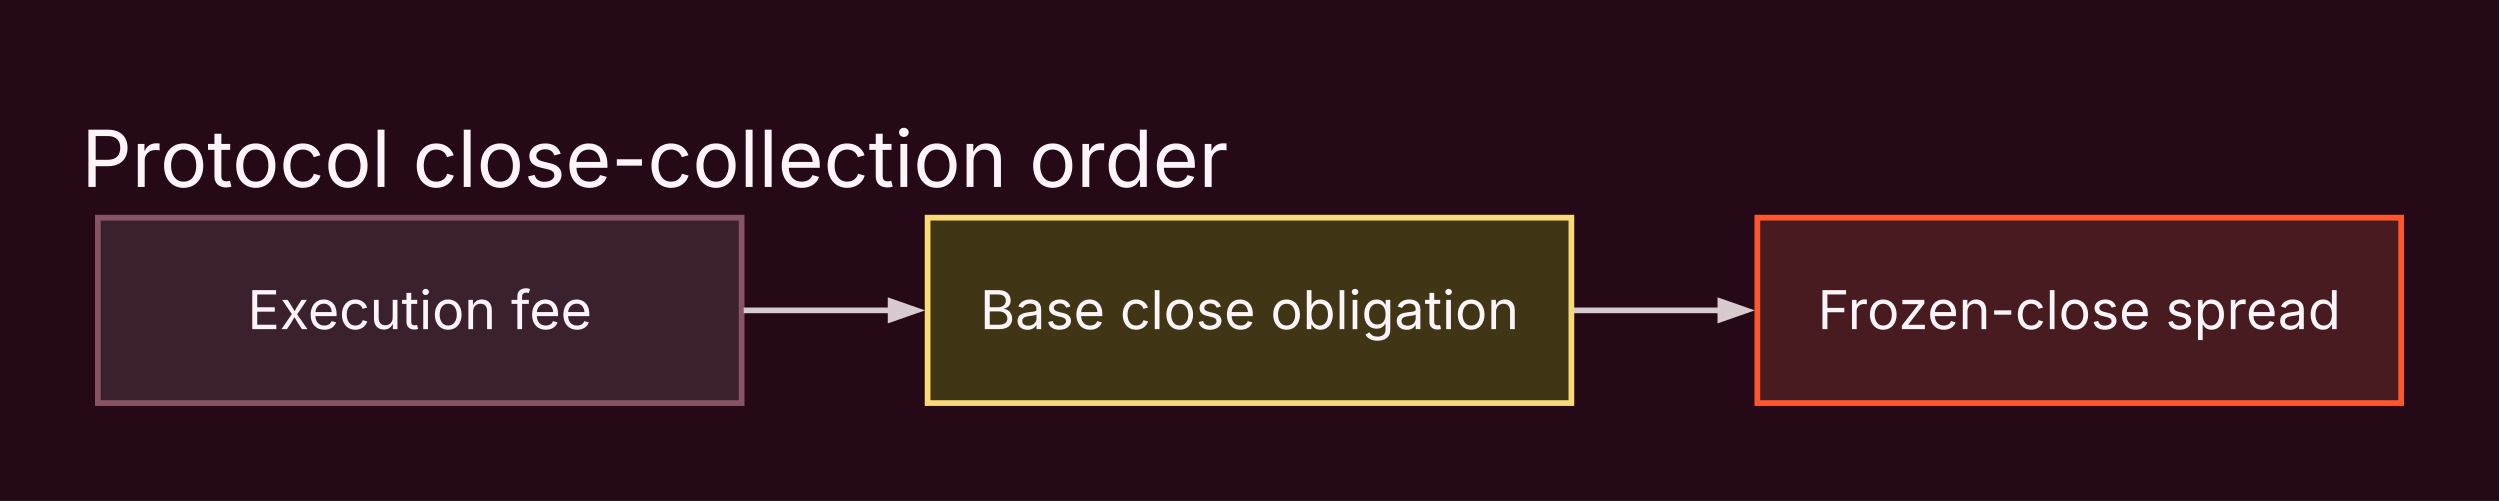
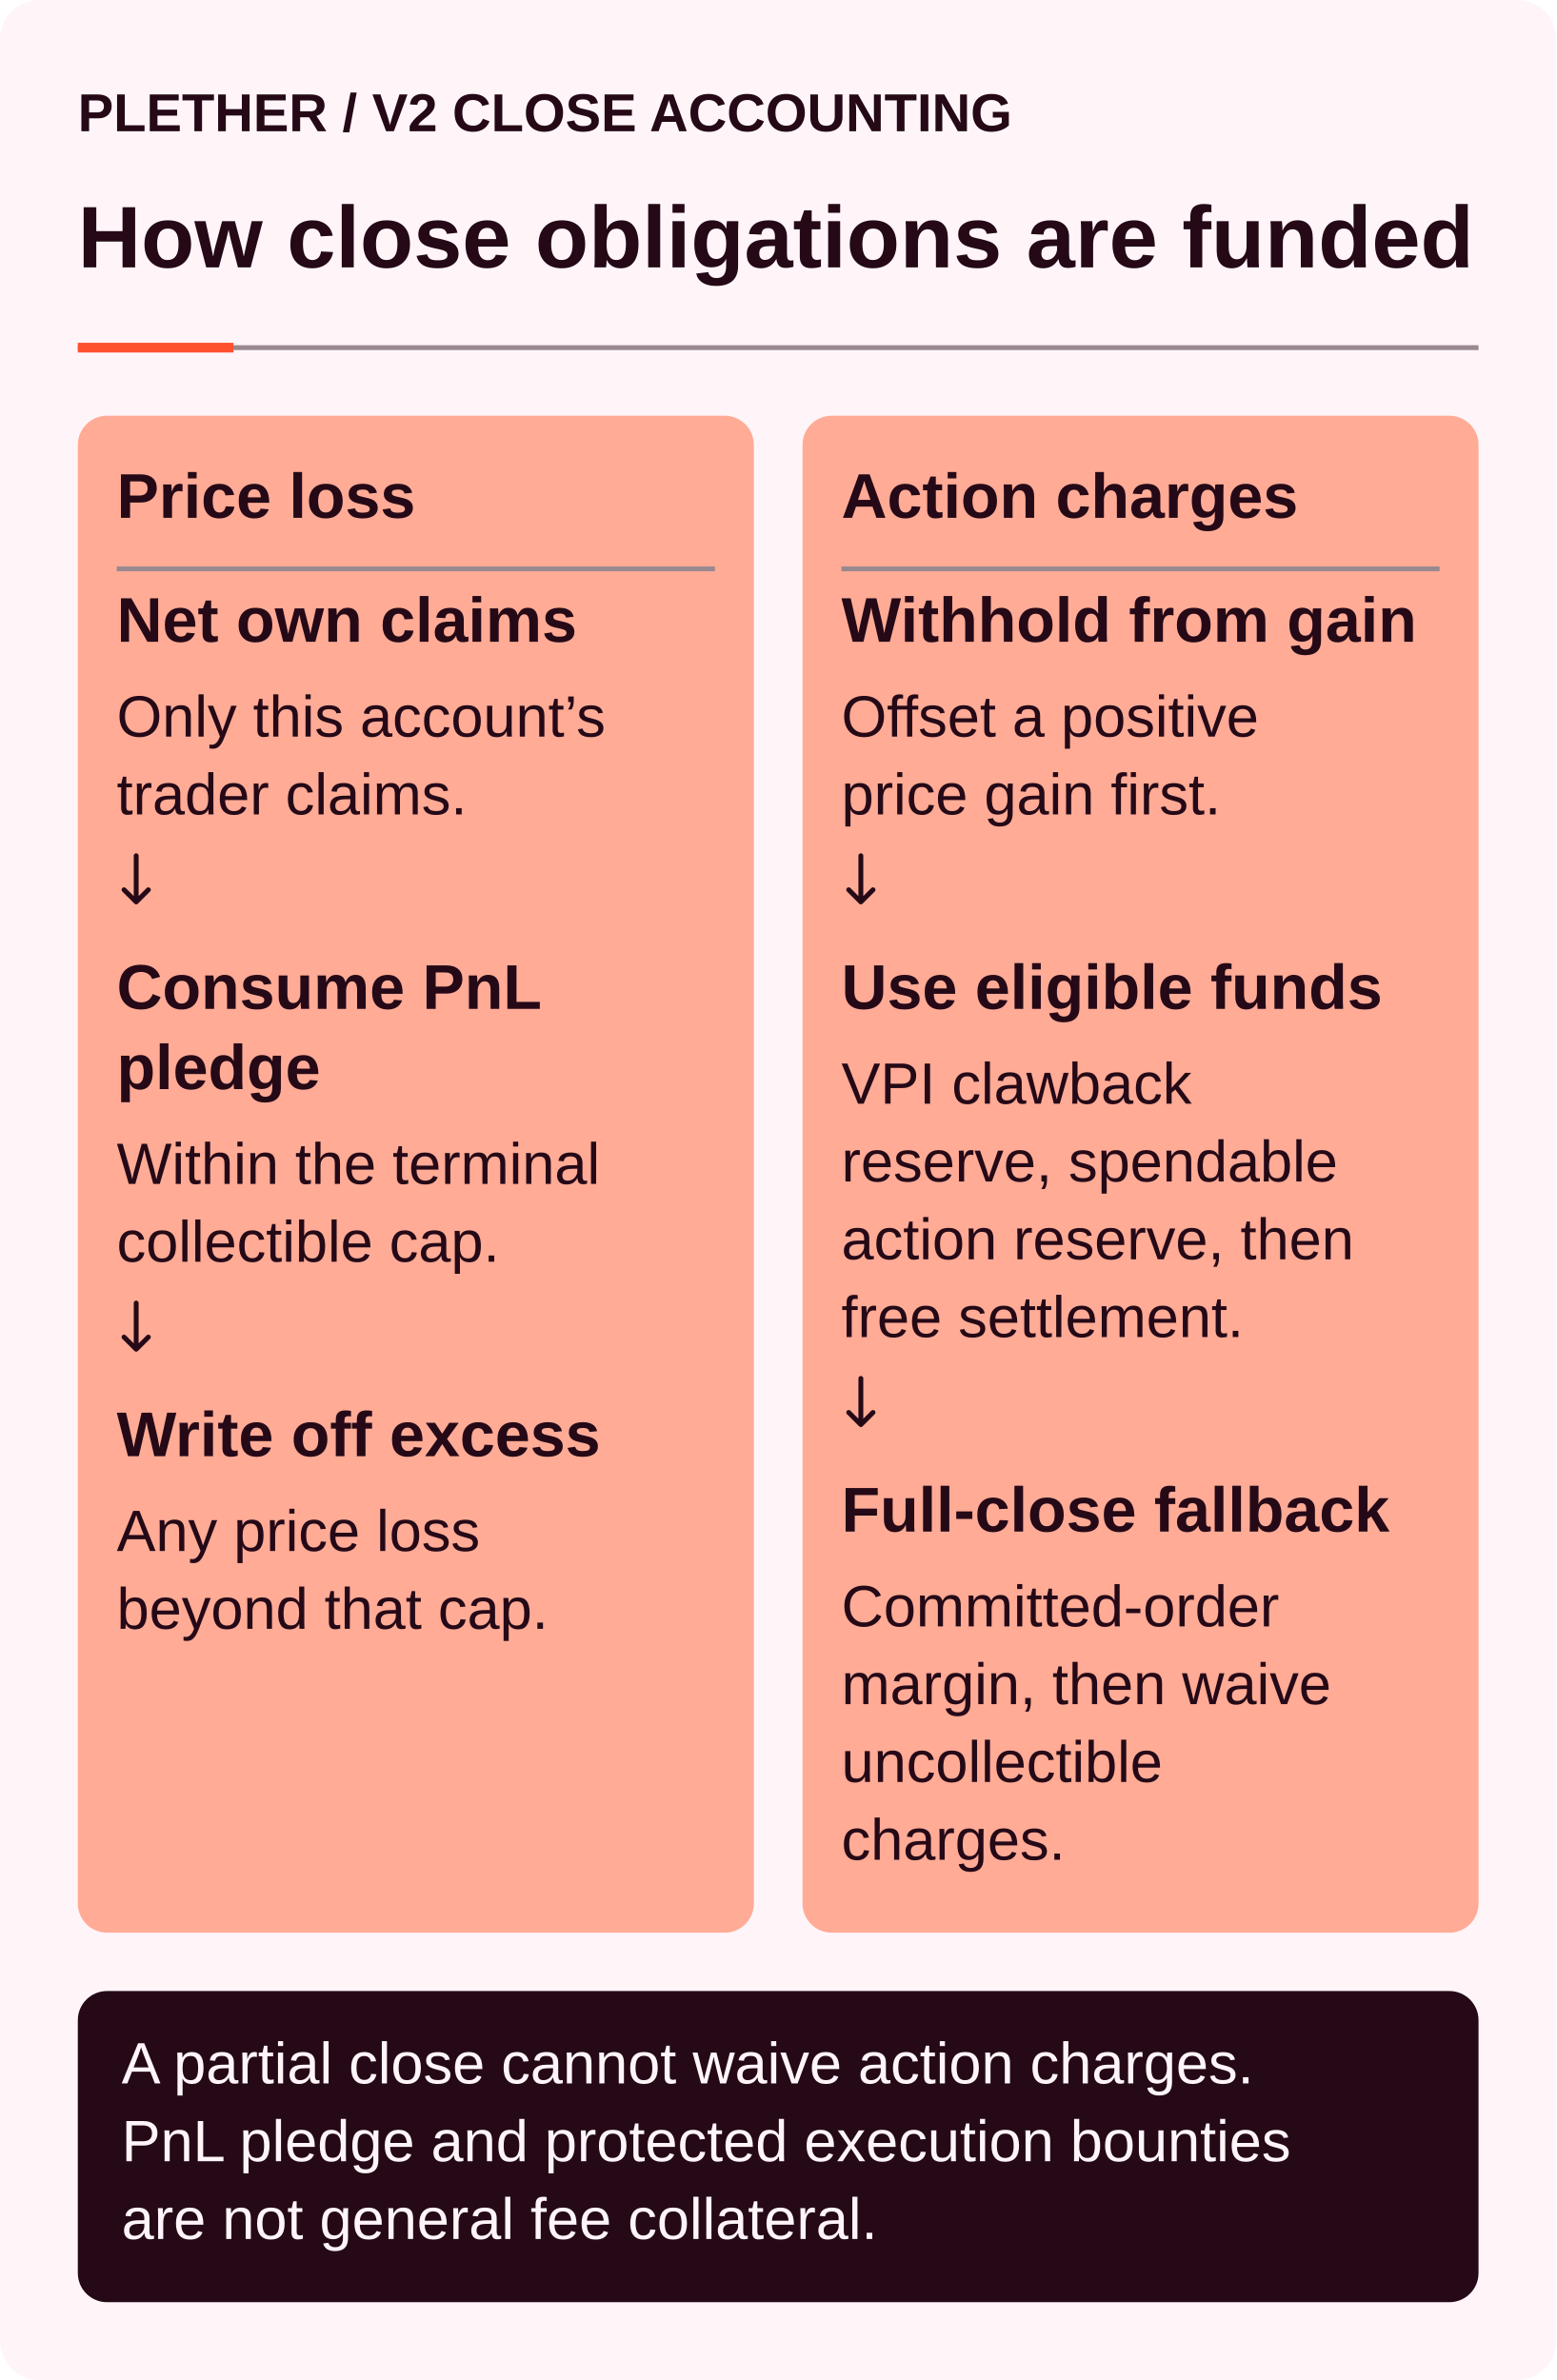
- <svg xmlns="http://www.w3.org/2000/svg" xmlns:xlink="http://www.w3.org/1999/xlink" role="img" aria-labelledby="protocol-close-collection-order-title protocol-close-collection-order-description" focusable="false" width="699pt" height="140pt" viewBox="0.00 0.00 699.00 140.00">
-   <style>text { font-family: "Uncut Sans", Inter, ui-sans-serif, system-ui, -apple-system, BlinkMacSystemFont, "Segoe UI", sans-serif; }</style>
-   <g id="graph0" class="graph" transform="scale(1 1) rotate(0) translate(27.36 112.7)">
-     <polygon fill="#250917" stroke="none" points="-27.36,27.36 -27.36,-112.7 671.36,-112.7 671.36,27.36 -27.36,27.36" />
-     <text xml:space="preserve" text-anchor="middle" x="155.75" y="-60.44" font-family="Arial" font-size="22.00" fill="#fff5f9">Protocol close-collection order</text>
-     <g id="node1" class="node">
-       <g id="a_node1">
-         <a xlink:title="Execution fee">
-           <polygon fill="#3b212d" stroke="#875465" stroke-width="1.6" points="180,-51.84 0,-51.84 0,0 180,0 180,-51.84" />
-           <text xml:space="preserve" text-anchor="middle" x="90" y="-20.67" font-family="Arial" font-size="15.00" fill="#fff5f9">Execution fee</text>
-         </a>
-       </g>
-     </g>
-     <g id="node2" class="node">
-       <g id="a_node2">
-         <a xlink:title="Base close obligation">
-           <polygon fill="#403515" stroke="#f7d977" stroke-width="1.6" points="412,-51.84 232,-51.84 232,0 412,0 412,-51.84" />
-           <text xml:space="preserve" text-anchor="middle" x="322" y="-20.67" font-family="Arial" font-size="15.00" fill="#fff5f9">Base close obligation</text>
-         </a>
-       </g>
-     </g>
-     <g id="edge1" class="edge">
-       <path fill="none" stroke="#d8cbd0" stroke-width="1.6" d="M180.58,-25.92C194.11,-25.92 208.13,-25.92 221.85,-25.92" />
-       <polygon fill="#d8cbd0" stroke="#d8cbd0" stroke-width="1.6" points="221.66,-28.44 228.86,-25.92 221.66,-23.4 221.66,-28.44" />
-     </g>
-     <g id="node3" class="node">
-       <g id="a_node3">
-         <a xlink:title="Frozen-close spread">
-           <polygon fill="#471b20" stroke="#ff572d" stroke-width="1.6" points="644,-51.84 464,-51.84 464,0 644,0 644,-51.84" />
-           <text xml:space="preserve" text-anchor="middle" x="554" y="-20.67" font-family="Arial" font-size="15.00" fill="#fff5f9">Frozen-close spread</text>
-         </a>
-       </g>
-     </g>
-     <g id="edge2" class="edge">
-       <path fill="none" stroke="#d8cbd0" stroke-width="1.6" d="M412.58,-25.92C426.11,-25.92 440.13,-25.92 453.85,-25.92" />
-       <polygon fill="#d8cbd0" stroke="#d8cbd0" stroke-width="1.6" points="453.66,-28.44 460.86,-25.92 453.66,-23.4 453.66,-28.44" />
-     </g>
-   </g>
+ <svg xmlns="http://www.w3.org/2000/svg" width="640" height="979" viewBox="0 0 640 979" role="img" aria-labelledby="protocol-close-collection-order-title protocol-close-collection-order-desc" focusable="false">
+   <style>text{font-family:Arial,Helvetica,sans-serif}</style>
+   <rect width="640" height="979" rx="16" fill="#FFF5F9" />
+   <text x="32" y="54" font-size="22" font-weight="700" fill="#250917" data-max-width="576">PLETHER / V2 CLOSE ACCOUNTING</text>
+   <text x="32" y="110" font-size="36" font-weight="700" fill="#250917" data-max-width="576">How close obligations are funded</text>
+   <path d="M32 143 L608 143" stroke="#9A8890" stroke-width="2" fill="none" />
+   <path d="M32 143 h64" stroke="#FF512F" stroke-width="4" fill="none" />
+   <rect x="32" y="171" width="278" height="624" rx="12" fill="#FFAB96" stroke="none" />
+   <text x="48" y="213" font-size="26" font-weight="700" fill="#250917" data-max-width="246">Price loss</text>
+   <path d="M48 234 L294 234" stroke="#9A8890" stroke-width="2" fill="none" />
+   <text x="48" y="264" font-size="26" font-weight="700" fill="#250917" data-max-width="246">Net own claims</text>
+   <text x="48" y="303" font-size="24" font-weight="400" fill="#250917" data-max-width="246">Only this account’s</text>
+   <text x="48" y="335" font-size="24" font-weight="400" fill="#250917" data-max-width="246">trader claims.</text>
+   <path d="M56 352 V371 m-5 -5 5 5 5 -5" stroke="#250917" stroke-width="2" stroke-linecap="round" stroke-linejoin="round" fill="none" />
+   <text x="48" y="415" font-size="26" font-weight="700" fill="#250917" data-max-width="246">Consume PnL</text>
+   <text x="48" y="448" font-size="26" font-weight="700" fill="#250917" data-max-width="246">pledge</text>
+   <text x="48" y="487" font-size="24" font-weight="400" fill="#250917" data-max-width="246">Within the terminal</text>
+   <text x="48" y="519" font-size="24" font-weight="400" fill="#250917" data-max-width="246">collectible cap.</text>
+   <path d="M56 536 V555 m-5 -5 5 5 5 -5" stroke="#250917" stroke-width="2" stroke-linecap="round" stroke-linejoin="round" fill="none" />
+   <text x="48" y="599" font-size="26" font-weight="700" fill="#250917" data-max-width="246">Write off excess</text>
+   <text x="48" y="638" font-size="24" font-weight="400" fill="#250917" data-max-width="246">Any price loss</text>
+   <text x="48" y="670" font-size="24" font-weight="400" fill="#250917" data-max-width="246">beyond that cap.</text>
+   <rect x="330" y="171" width="278" height="624" rx="12" fill="#FFAB96" stroke="none" />
+   <text x="346" y="213" font-size="26" font-weight="700" fill="#250917" data-max-width="246">Action charges</text>
+   <path d="M346 234 L592 234" stroke="#9A8890" stroke-width="2" fill="none" />
+   <text x="346" y="264" font-size="26" font-weight="700" fill="#250917" data-max-width="246">Withhold from gain</text>
+   <text x="346" y="303" font-size="24" font-weight="400" fill="#250917" data-max-width="246">Offset a positive</text>
+   <text x="346" y="335" font-size="24" font-weight="400" fill="#250917" data-max-width="246">price gain first.</text>
+   <path d="M354 352 V371 m-5 -5 5 5 5 -5" stroke="#250917" stroke-width="2" stroke-linecap="round" stroke-linejoin="round" fill="none" />
+   <text x="346" y="415" font-size="26" font-weight="700" fill="#250917" data-max-width="246">Use eligible funds</text>
+   <text x="346" y="454" font-size="24" font-weight="400" fill="#250917" data-max-width="246">VPI clawback</text>
+   <text x="346" y="486" font-size="24" font-weight="400" fill="#250917" data-max-width="246">reserve, spendable</text>
+   <text x="346" y="518" font-size="24" font-weight="400" fill="#250917" data-max-width="246">action reserve, then</text>
+   <text x="346" y="550" font-size="24" font-weight="400" fill="#250917" data-max-width="246">free settlement.</text>
+   <path d="M354 567 V586 m-5 -5 5 5 5 -5" stroke="#250917" stroke-width="2" stroke-linecap="round" stroke-linejoin="round" fill="none" />
+   <text x="346" y="630" font-size="26" font-weight="700" fill="#250917" data-max-width="246">Full-close fallback</text>
+   <text x="346" y="669" font-size="24" font-weight="400" fill="#250917" data-max-width="246">Committed-order</text>
+   <text x="346" y="701" font-size="24" font-weight="400" fill="#250917" data-max-width="246">margin, then waive</text>
+   <text x="346" y="733" font-size="24" font-weight="400" fill="#250917" data-max-width="246">uncollectible</text>
+   <text x="346" y="765" font-size="24" font-weight="400" fill="#250917" data-max-width="246">charges.</text>
+   <rect x="32" y="819" width="576" height="128" rx="12" fill="#250917" stroke="none" />
+   <text x="50" y="857" font-size="24" font-weight="400" fill="#FFF5F9" data-max-width="540">A partial close cannot waive action charges.</text>
+   <text x="50" y="889" font-size="24" font-weight="400" fill="#FFF5F9" data-max-width="540">PnL pledge and protected execution bounties</text>
+   <text x="50" y="921" font-size="24" font-weight="400" fill="#FFF5F9" data-max-width="540">are not general fee collateral.</text>
</svg>
